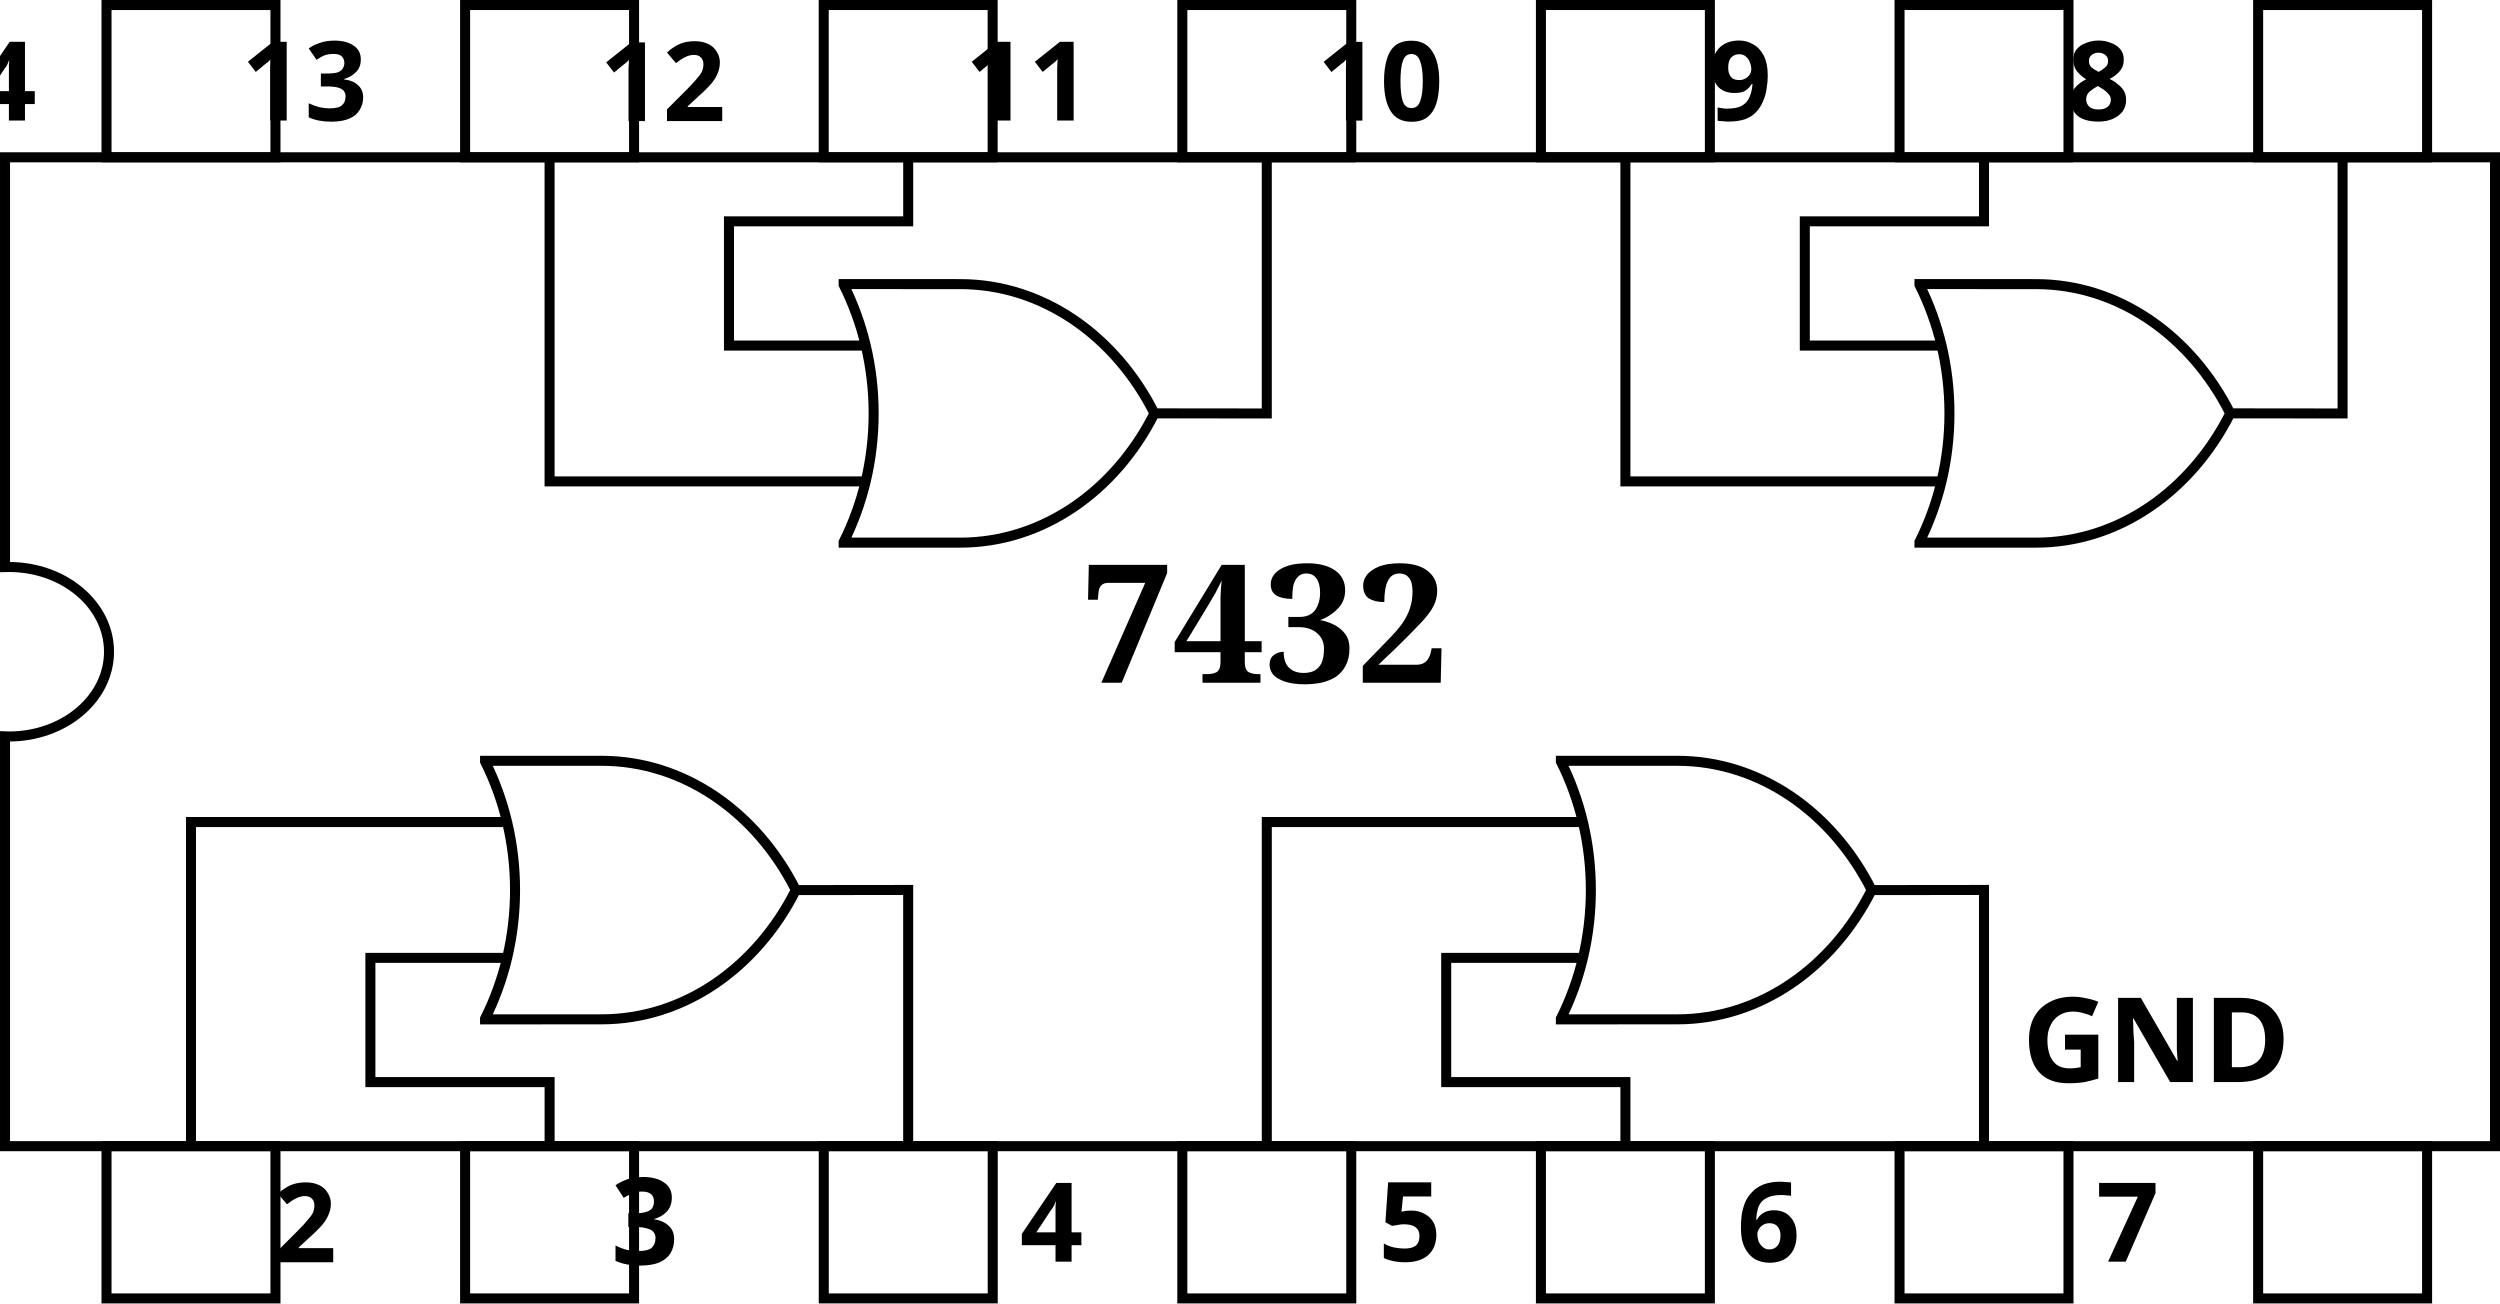
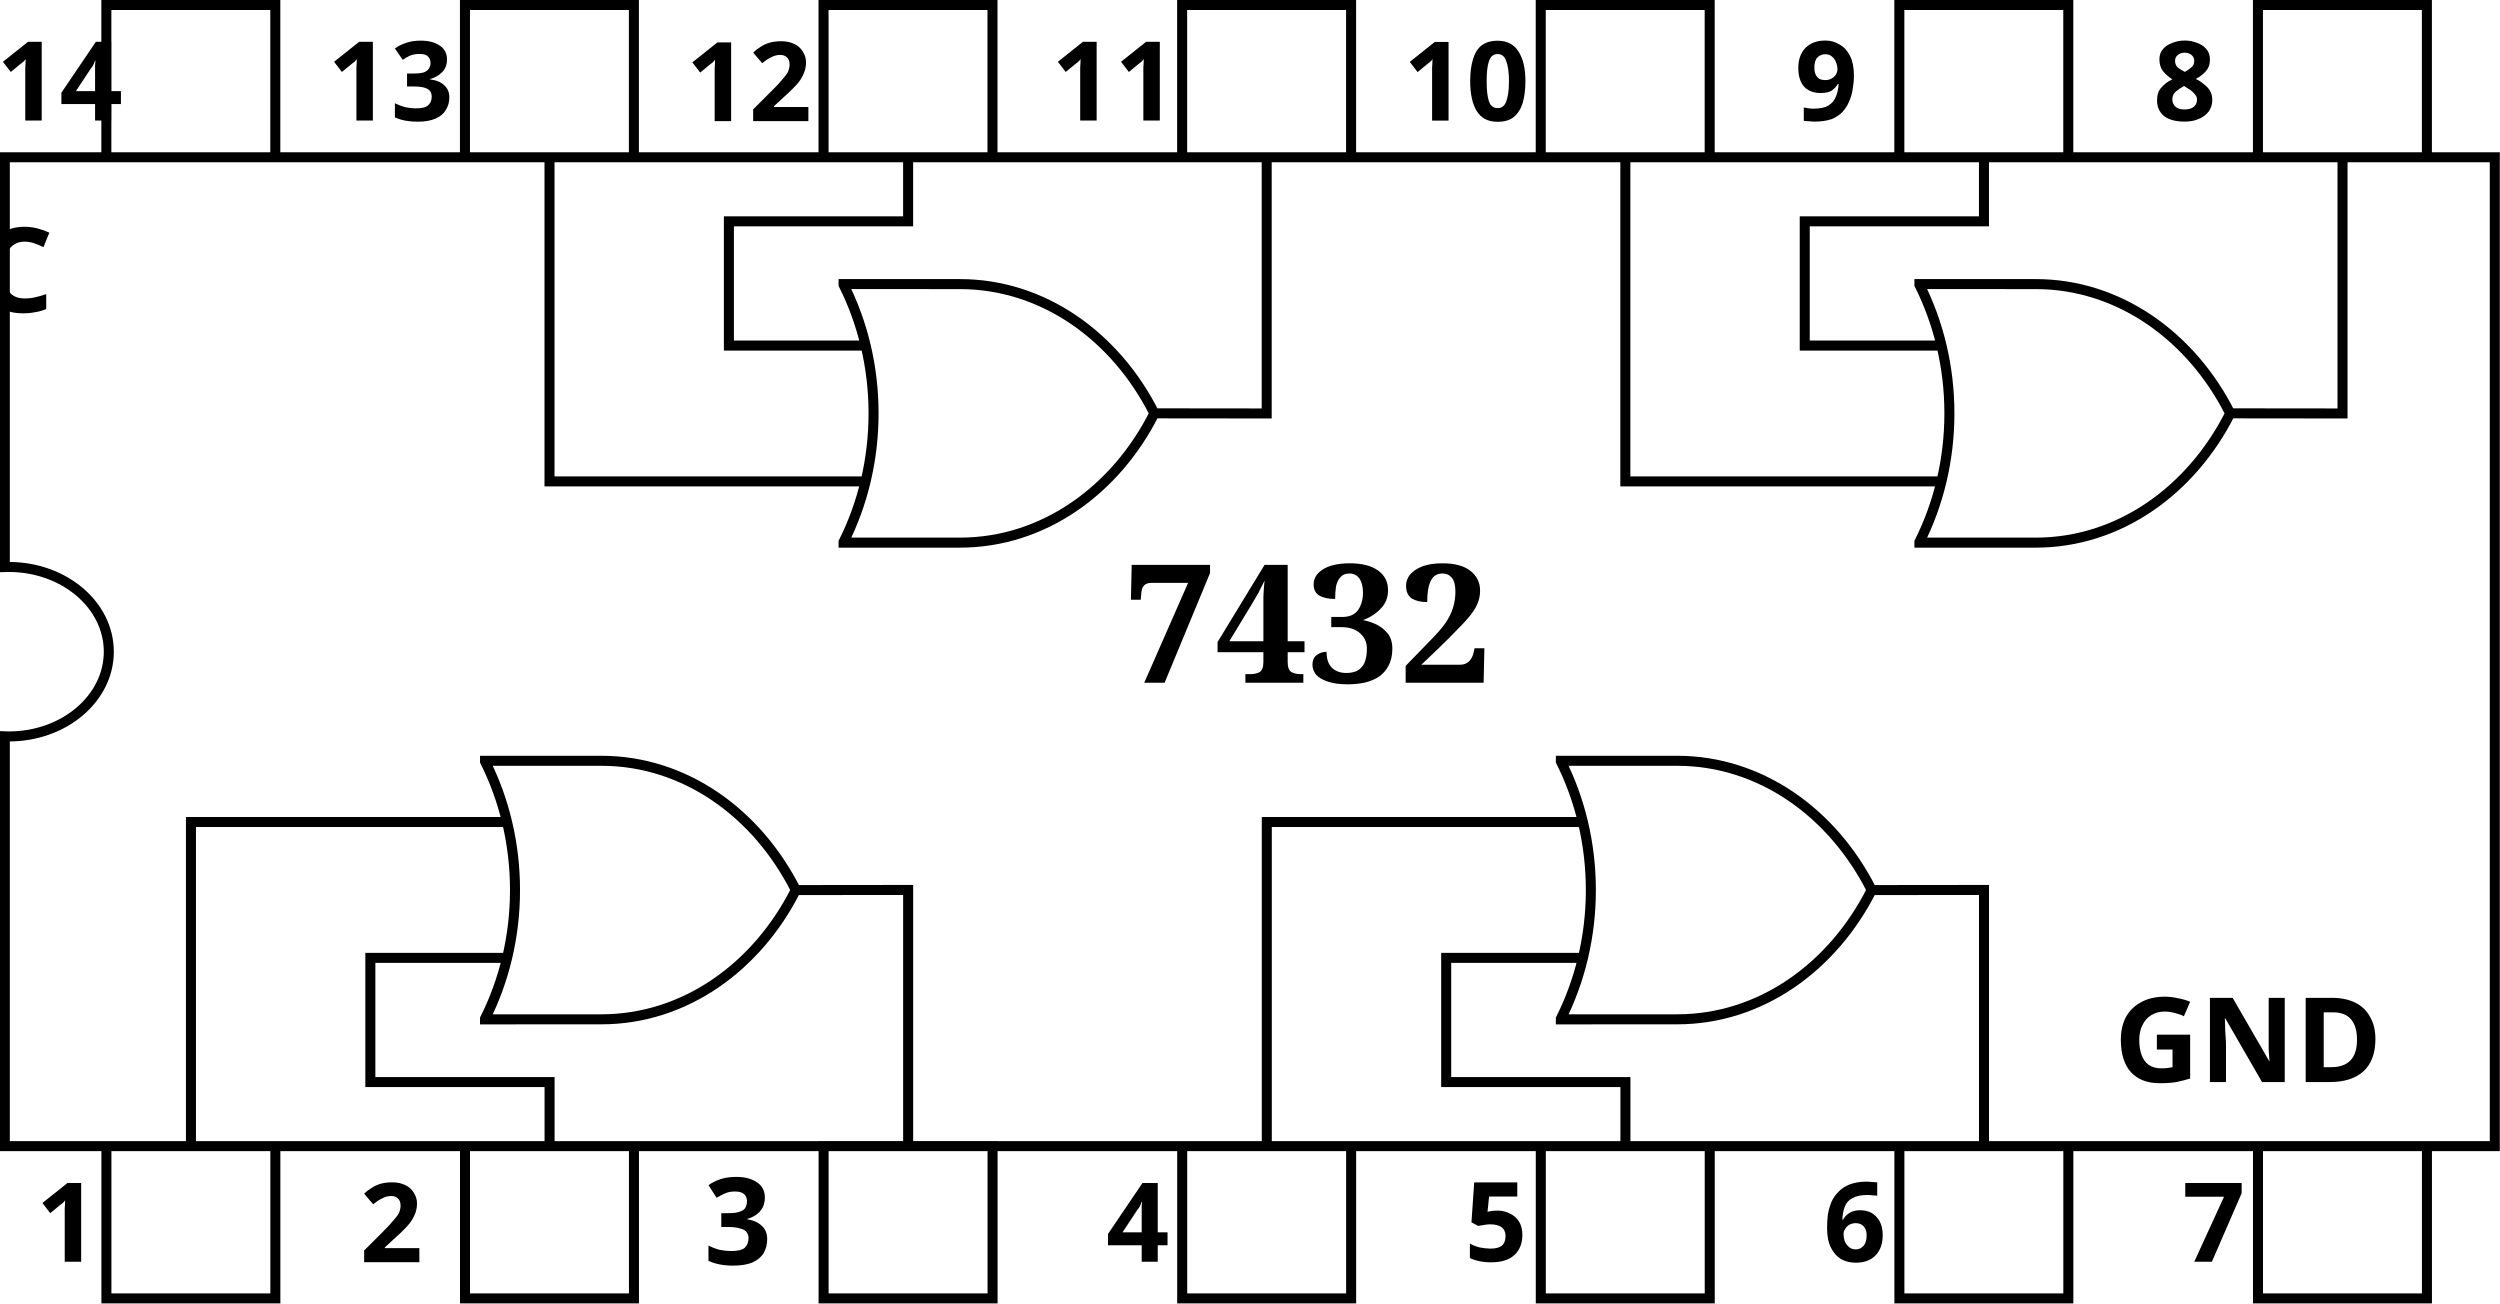
<svg xmlns="http://www.w3.org/2000/svg" width="99.736mm" height="52mm" version="1.1" viewBox="0 0 99.736 52">
-   <g transform="translate(-.1327 -.35253)">
-     <g stroke="#000">
-       <g>
-         <g stroke="#000" stroke-width=".4">
-           <path d="m0.333 46.078h99.336v-39.45h-99.336v16.347a3.989 3.381 0 0 1 0.159-0.002 3.989 3.381 0 0 1 3.99 3.38 3.989 3.381 0 0 1-3.99 3.381 3.989 3.381 0 0 1-0.159-0.004z" fill="none" />
-           <g>
-             <g transform="translate(0 .21984)">
-               <rect x="90.22" y=".333" width="6.74" height="6.075" fill="none" stroke="#000" stroke-width=".4" />
-               <text x="93.592" y="4.94" fill="#000000" font-family="sans" font-size="4.404px" font-weight="bold" stroke="none" stroke-width="0" text-align="center" text-anchor="middle" xml:space="preserve">
-                 <tspan x="93.592" y="4.94" stroke="none" stroke-width="0">8</tspan>
-                 <tspan x="93.592" y="10.445" />
-               </text>
-             </g>
-             <g transform="translate(3.4968e-6 .066304)">
-               <rect x="75.914" y=".486" width="6.74" height="6.075" fill="none" stroke="#000" stroke-width=".4" />
-               <text x="79.293" y="5.091" fill="#000000" font-family="sans" font-size="4.404px" font-weight="bold" stroke="none" stroke-width="0" text-align="center" text-anchor="middle" xml:space="preserve">
-                 <tspan x="79.293" y="5.091" stroke="none" stroke-width="0">9</tspan>
-                 <tspan x="79.293" y="10.596" />
-               </text>
-             </g>
-             <g transform="translate(6.9936e-6 .066304)">
-               <rect x="61.607" y=".486" width="6.74" height="6.075" fill="none" stroke="#000" stroke-width=".4" />
-               <text x="64.929" y="5.098" fill="#000000" font-family="sans" font-size="4.404px" font-weight="bold" stroke="none" stroke-width="0" text-align="center" text-anchor="middle" xml:space="preserve">
-                 <tspan x="64.929" y="5.098" stroke="none" stroke-width="0">10</tspan>
-                 <tspan x="64.929" y="10.602" />
-               </text>
-             </g>
-             <g transform="translate(1.049e-5 .066304)">
-               <rect x="47.301" y=".486" width="6.74" height="6.075" fill="none" stroke="#000" stroke-width=".4" />
-               <text x="50.891" y="5.096" fill="#000000" font-family="sans" font-size="4.404px" font-weight="bold" stroke="none" stroke-width="0" text-align="center" text-anchor="middle" xml:space="preserve">
-                 <tspan x="50.891" y="5.096" stroke="none" stroke-width="0">11</tspan>
-                 <tspan x="50.891" y="10.6" />
-               </text>
-             </g>
-             <g transform="translate(6.3578e-6 .066304)">
-               <rect x="32.994" y=".486" width="6.74" height="6.075" fill="none" stroke="#000" stroke-width=".4" />
-               <text x="36.307" y="5.118" fill="#000000" font-family="sans" font-size="4.404px" font-weight="bold" stroke="none" stroke-width="0" text-align="center" text-anchor="middle" xml:space="preserve">
-                 <tspan x="36.307" y="5.118" stroke="none" stroke-width="0">12</tspan>
-                 <tspan x="36.307" y="10.622" />
-               </text>
-             </g>
-             <g transform="translate(-1.5895e-6 .066303)">
-               <rect x="18.688" y=".486" width="6.74" height="6.075" fill="none" stroke="#000" stroke-width=".4" />
-               <text x="22.016" y="5.096" fill="#000000" font-family="sans" font-size="4.404px" font-weight="bold" stroke="none" stroke-width="0" text-align="center" text-anchor="middle" xml:space="preserve">
-                 <tspan x="22.016" y="5.096" stroke="none" stroke-width="0">13</tspan>
-                 <tspan x="22.016" y="10.6" />
-               </text>
-             </g>
-             <g>
-               <rect x="4.382" y=".553" width="6.74" height="6.075" fill="none" stroke="#000" stroke-width=".4" />
-               <text x="7.659" y="5.162" fill="#000000" font-family="sans" font-size="4.404px" font-weight="bold" stroke="none" stroke-width="0" text-align="center" text-anchor="middle" xml:space="preserve">
-                 <tspan x="7.659" y="5.162" fill="#000000" font-size="4.404px" stroke="none" stroke-width="0">14</tspan>
-               </text>
-             </g>
-           </g>
-           <g transform="translate(0 -.10663)">
-             <g>
-               <rect x="90.22" y="46.184" width="6.74" height="6.075" fill="none" stroke="#000" stroke-width=".4" />
-               <text x="93.603" y="50.794" fill="#000000" font-family="sans" font-size="4.404px" font-weight="bold" stroke="none" stroke-width="0" text-align="center" text-anchor="middle" xml:space="preserve">
-                 <tspan x="93.603" y="50.794" fill="#000000" font-size="4.404px" stroke="none" stroke-width="0">7</tspan>
-               </text>
-             </g>
-             <g>
-               <rect x="75.914" y="46.184" width="6.74" height="6.075" fill="none" stroke="#000" stroke-width=".4" />
-               <text x="79.279" y="50.789" fill="#000000" font-family="sans" font-size="4.404px" font-weight="bold" stroke="none" stroke-width="0" text-align="center" text-anchor="middle" xml:space="preserve">
-                 <tspan x="79.279" y="50.789" fill="#000000" font-size="4.404px" stroke="none" stroke-width="0">6</tspan>
-               </text>
-             </g>
-             <g>
-               <rect x="61.607" y="46.184" width="6.74" height="6.075" fill="none" stroke="#000" stroke-width=".4" />
-               <text x="64.971" y="50.772" fill="#000000" font-family="sans" font-size="4.404px" font-weight="bold" stroke="none" stroke-width="0" text-align="center" text-anchor="middle" xml:space="preserve">
-                 <tspan x="64.971" y="50.772" fill="#000000" font-size="4.404px" stroke="none" stroke-width="0">5</tspan>
-               </text>
-             </g>
-             <g>
-               <rect x="47.301" y="46.184" width="6.74" height="6.075" fill="none" stroke="#000" stroke-width=".4" />
-               <text x="50.671" y="50.794" fill="#000000" font-family="sans" font-size="4.404px" font-weight="bold" stroke="none" stroke-width="0" text-align="center" text-anchor="middle" xml:space="preserve">
-                 <tspan x="50.671" y="50.794" fill="#000000" font-size="4.404px" stroke="none" stroke-width="0">4</tspan>
-               </text>
-             </g>
-             <g transform="matrix(1.0004 0 0 .99633 -.012915 .16553)">
-               <rect x="32.996" y="46.187" width="6.738" height="6.098" fill="none" stroke="#000" stroke-width=".4" />
-               <text transform="scale(.99107 1.009)" x="36.697" y="50.469" fill="#000000" font-family="sans" font-size="4.797px" font-weight="bold" stroke="none" stroke-width="0" text-align="center" text-anchor="middle" xml:space="preserve">
-                 <tspan x="36.697" y="50.469" stroke="none" stroke-width="0">3</tspan>
-                 <tspan x="36.697" y="56.465" />
-               </text>
-             </g>
-             <g>
-               <rect x="18.688" y="46.184" width="6.74" height="6.075" fill="none" stroke="#000" stroke-width=".4" />
-               <text x="22.047" y="50.816" fill="#000000" font-family="sans" font-size="4.404px" font-weight="bold" stroke="none" stroke-width="0" text-align="center" text-anchor="middle" xml:space="preserve">
-                 <tspan x="22.047" y="50.816" stroke="none" stroke-width="0">2</tspan>
-                 <tspan x="22.047" y="56.32" />
-               </text>
-             </g>
-             <g>
-               <text x="7.972" y="50.794" fill="#000000" font-family="sans" font-size="4.404px" font-weight="bold" stroke="none" stroke-width="0" text-align="center" text-anchor="middle" xml:space="preserve">
-                 <tspan x="7.972" y="50.794" fill="#000000" font-size="4.404px" stroke="none" stroke-width="0">1</tspan>
-               </text>
-               <rect x="4.382" y="46.184" width="6.74" height="6.075" fill="none" stroke="#000" stroke-width=".4" />
-             </g>
-           </g>
-         </g>
-         <g transform="translate(0 -.05268)" fill="#000000" stroke="none" stroke-width="0" text-anchor="middle">
-           <text x="7.559" y="11.919" font-family="sans" font-size="4.695px" text-align="center" xml:space="preserve">
-             <tspan x="7.559" y="11.919" fill="#000000" font-family="sans-serif" font-size="4.695px" font-weight="bold" stroke="none" stroke-width="0">V<tspan baseline-shift="sub" fill="#000000" font-size="4.695px" stroke="none" stroke-width="0">CC</tspan>
-             </tspan>
-           </text>
-           <text x="92.873" y="43.574" font-family="sans-serif" font-size="4.695px" font-weight="bold" text-align="center" xml:space="preserve">
-             <tspan x="92.873" y="43.574" fill="#000000" stroke="none" stroke-width="0">GND</tspan>
-           </text>
-         </g>
+   <g stroke-width="0" text-anchor="middle">
+     <g font-family="sans">
+       <g font-size="4.404px" font-weight="bold">
+         <text x="93.46" y="4.807" text-align="center" xml:space="preserve">
+           <tspan x="93.46" y="4.807" stroke-width="0">8</tspan>
+           <tspan x="93.46" y="10.312" />
+         </text>
+         <text x="79.16" y="4.805" text-align="center" xml:space="preserve">
+           <tspan x="79.16" y="4.805" stroke-width="0">9</tspan>
+           <tspan x="79.16" y="10.31" />
+         </text>
+         <text x="64.796" y="4.812" text-align="center" xml:space="preserve">
+           <tspan x="64.796" y="4.812" stroke-width="0">10</tspan>
+           <tspan x="64.796" y="10.316" />
+         </text>
+         <text x="50.758" y="4.81" text-align="center" xml:space="preserve">
+           <tspan x="50.758" y="4.81" stroke-width="0">11</tspan>
+           <tspan x="50.758" y="10.314" />
+         </text>
+         <text x="36.175" y="4.832" text-align="center" xml:space="preserve">
+           <tspan x="36.175" y="4.832" stroke-width="0">12</tspan>
+           <tspan x="36.175" y="10.336" />
+         </text>
+         <text x="21.884" y="4.81" text-align="center" xml:space="preserve">
+           <tspan x="21.884" y="4.81" stroke-width="0">13</tspan>
+           <tspan x="21.884" y="10.314" />
+         </text>
+         <text x="7.527" y="4.81" text-align="center" xml:space="preserve">
+           <tspan x="7.527" y="4.81" fill="#000000" font-size="4.404px" stroke-width="0">14</tspan>
+         </text>
+         <text x="93.471" y="50.335" text-align="center" xml:space="preserve">
+           <tspan x="93.471" y="50.335" fill="#000000" font-size="4.404px" stroke-width="0">7</tspan>
+         </text>
+         <text x="79.147" y="50.33" text-align="center" xml:space="preserve">
+           <tspan x="79.147" y="50.33" fill="#000000" font-size="4.404px" stroke-width="0">6</tspan>
+         </text>
+         <text x="64.838" y="50.313" text-align="center" xml:space="preserve">
+           <tspan x="64.838" y="50.313" fill="#000000" font-size="4.404px" stroke-width="0">5</tspan>
+         </text>
+         <text x="50.538" y="50.335" text-align="center" xml:space="preserve">
+           <tspan x="50.538" y="50.335" fill="#000000" font-size="4.404px" stroke-width="0">4</tspan>
+         </text>
      </g>
-       <g fill="none" stroke="#000" stroke-width=".4">
-         <path d="m33.79 11.685v0.025c0.758 1.514 1.196 3.262 1.196 5.134 0 1.871-0.438 3.62-1.196 5.133v0.024h4.643c3.313 0 6.205-2.077 7.756-5.156-1.551-3.08-4.443-5.158-7.756-5.158zm2.575-5.058v2.556h-7.15l1e-6 4.956h5.462m-12.619-7.511 4e-6 12.93 12.632-2e-6m11.498-2.715 4.482 0.005-2e-6 -10.221" />
-         <path d="m76.709 11.685v0.025c0.758 1.514 1.196 3.262 1.196 5.134 0 1.871-0.438 3.62-1.196 5.133v0.024h4.643c3.313 0 6.205-2.077 7.756-5.156-1.551-3.08-4.443-5.158-7.756-5.158zm2.575-5.058v2.556h-7.15l1e-6 4.956h5.462m-12.619-7.511 4e-6 12.93 12.632-2e-6m11.498-2.715 4.482 0.005-2e-6 -10.221" />
-         <path d="m19.484 41.02v-0.025c0.758-1.514 1.196-3.262 1.196-5.134 0-1.871-0.438-3.62-1.196-5.133v-0.024h4.643c3.313 0 6.205 2.077 7.756 5.156-1.551 3.08-4.443 5.158-7.756 5.158zm2.575 5.058v-2.556h-7.15l1e-6 -4.956h5.462m-12.619 7.511 3.2e-6 -12.93 12.632 2e-6m11.498 2.715 4.482-0.005-2e-6 10.221" />
-         <path d="m62.403 41.02v-0.025c0.758-1.514 1.196-3.262 1.196-5.134 0-1.871-0.438-3.62-1.196-5.133v-0.024h4.643c3.313 0 6.205 2.077 7.756 5.156-1.551 3.08-4.443 5.158-7.756 5.158zm2.575 5.058v-2.556h-7.15l1e-6 -4.956h5.462m-12.619 7.511 4e-6 -12.93 12.632 2e-6m11.498 2.715 4.482-0.005-2e-6 10.221" />
+       <g font-weight="bold">
+         <text transform="scale(.99307 1.007)" x="36.49" y="50.094" font-size="4.789px" text-align="center" xml:space="preserve">
+           <tspan x="36.49" y="50.094" stroke-width="0">3</tspan>
+           <tspan x="36.49" y="56.08" />
+         </text>
+         <text x="21.915" y="50.357" font-size="4.404px" text-align="center" xml:space="preserve">
+           <tspan x="21.915" y="50.357" stroke-width="0">2</tspan>
+           <tspan x="21.915" y="55.861" />
+         </text>
+         <text x="7.839" y="50.335" font-size="4.404px" text-align="center" xml:space="preserve">
+           <tspan x="7.839" y="50.335" fill="#000000" font-size="4.404px" stroke-width="0">1</tspan>
+         </text>
      </g>
+       <text x="7.426" y="11.514" font-size="4.695px" text-align="center" xml:space="preserve">
+         <tspan x="7.426" y="11.514" fill="#000000" font-family="sans-serif" font-size="4.695px" font-weight="bold" stroke-width="0">V<tspan baseline-shift="sub" fill="#000000" font-size="4.695px" stroke-width="0">CC</tspan>
+         </tspan>
+       </text>
    </g>
-     <text x="54.866" y="27.589" fill="#000000" font-family="sans-serif" font-size="6.573px" font-weight="bold" stroke-width="0" text-align="center" text-anchor="middle" xml:space="preserve">
-       <tspan x="54.866" y="27.589" fill="#000000" font-family="serif" font-size="6.573px" font-weight="bold" stroke-width="0">7432</tspan>
+     <text x="92.741" y="43.169" font-family="sans-serif" font-size="4.695px" font-weight="bold" text-align="center" xml:space="preserve">
+       <tspan x="92.741" y="43.169" fill="#000000" stroke-width="0">GND</tspan>
    </text>
  </g>
+   <path d="m62.27 40.667v-0.025c0.758-1.514 1.196-3.262 1.196-5.134 0-1.871-0.438-3.62-1.196-5.133v-0.024h4.643c3.313 0 6.205 2.077 7.756 5.156-1.551 3.08-4.443 5.158-7.756 5.158zm2.575 5.058v-2.556h-7.15l1e-6 -4.956h5.462m-12.619 7.511 4e-6 -12.93 12.632 2e-6m11.498 2.715 4.482-0.005-2e-6 10.221m-59.8-5.058v-0.025c0.758-1.514 1.196-3.262 1.196-5.134 0-1.871-0.438-3.62-1.196-5.133v-0.024h4.643c3.313 0 6.205 2.077 7.756 5.156-1.551 3.08-4.443 5.158-7.756 5.158zm2.575 5.058v-2.556h-7.15l1e-6 -4.956h5.462m-12.619 7.511 3.2e-6 -12.93 12.632 2e-6m11.498 2.715 4.482-0.005-2e-6 10.221m40.344-34.393v0.025c0.758 1.514 1.196 3.262 1.196 5.134 0 1.871-0.438 3.62-1.196 5.133v0.024h4.643c3.313 0 6.205-2.077 7.756-5.156-1.551-3.08-4.443-5.158-7.756-5.158zm2.575-5.058v2.556h-7.15l1e-6 4.956h5.462m-12.619-7.511 4e-6 12.93 12.632-2e-6m11.498-2.715 4.482 0.005-2e-6 -10.221m-59.8 5.058v0.025c0.758 1.514 1.196 3.262 1.196 5.134 0 1.871-0.438 3.62-1.196 5.133v0.024h4.643c3.313 0 6.205-2.077 7.756-5.156-1.551-3.08-4.443-5.158-7.756-5.158zm2.575-5.058v2.556h-7.15l1e-6 4.956h5.462m-12.619-7.511 4e-6 12.93 12.632-2e-6m11.498-2.715 4.482 0.005-2e-6 -10.221m-46.289 39.45h6.74v6.075h-6.74zm14.306 0h6.74v6.075h-6.74zm14.306-7.32e-4h6.741v6.076h-6.741zm14.306 7.32e-4h6.74v6.075h-6.74zm14.306 0h6.74v6.075h-6.74zm14.306 0h6.74v6.075h-6.74zm14.306 0h6.74v6.075h-6.74zm-85.838-45.525h6.74v6.075h-6.74zm14.306 4.6e-7h6.74v6.075h-6.74zm14.306 2e-8h6.74v6.075h-6.74zm14.306-2e-8h6.74v6.075h-6.74zm14.306 2e-8h6.74v6.075h-6.74zm14.306-2e-8h6.74v6.075h-6.74zm14.306 2e-8h6.74v6.075h-6.74zm-89.887 45.525h99.336v-39.45h-99.336v16.347a3.989 3.381 0 0 1 0.159-0.002 3.989 3.381 0 0 1 3.99 3.38 3.989 3.381 0 0 1-3.99 3.381 3.989 3.381 0 0 1-0.159-0.004z" fill="none" stroke="#000" stroke-width=".4" />
+   <text x="54.734" y="27.236" fill="#000000" font-family="sans-serif" font-size="6.573px" font-weight="bold" stroke-width="0" text-align="center" text-anchor="middle" xml:space="preserve">
+     <tspan x="54.734" y="27.236" fill="#000000" font-family="serif" font-size="6.573px" font-weight="bold" stroke-width="0">7432</tspan>
+   </text>
</svg>
